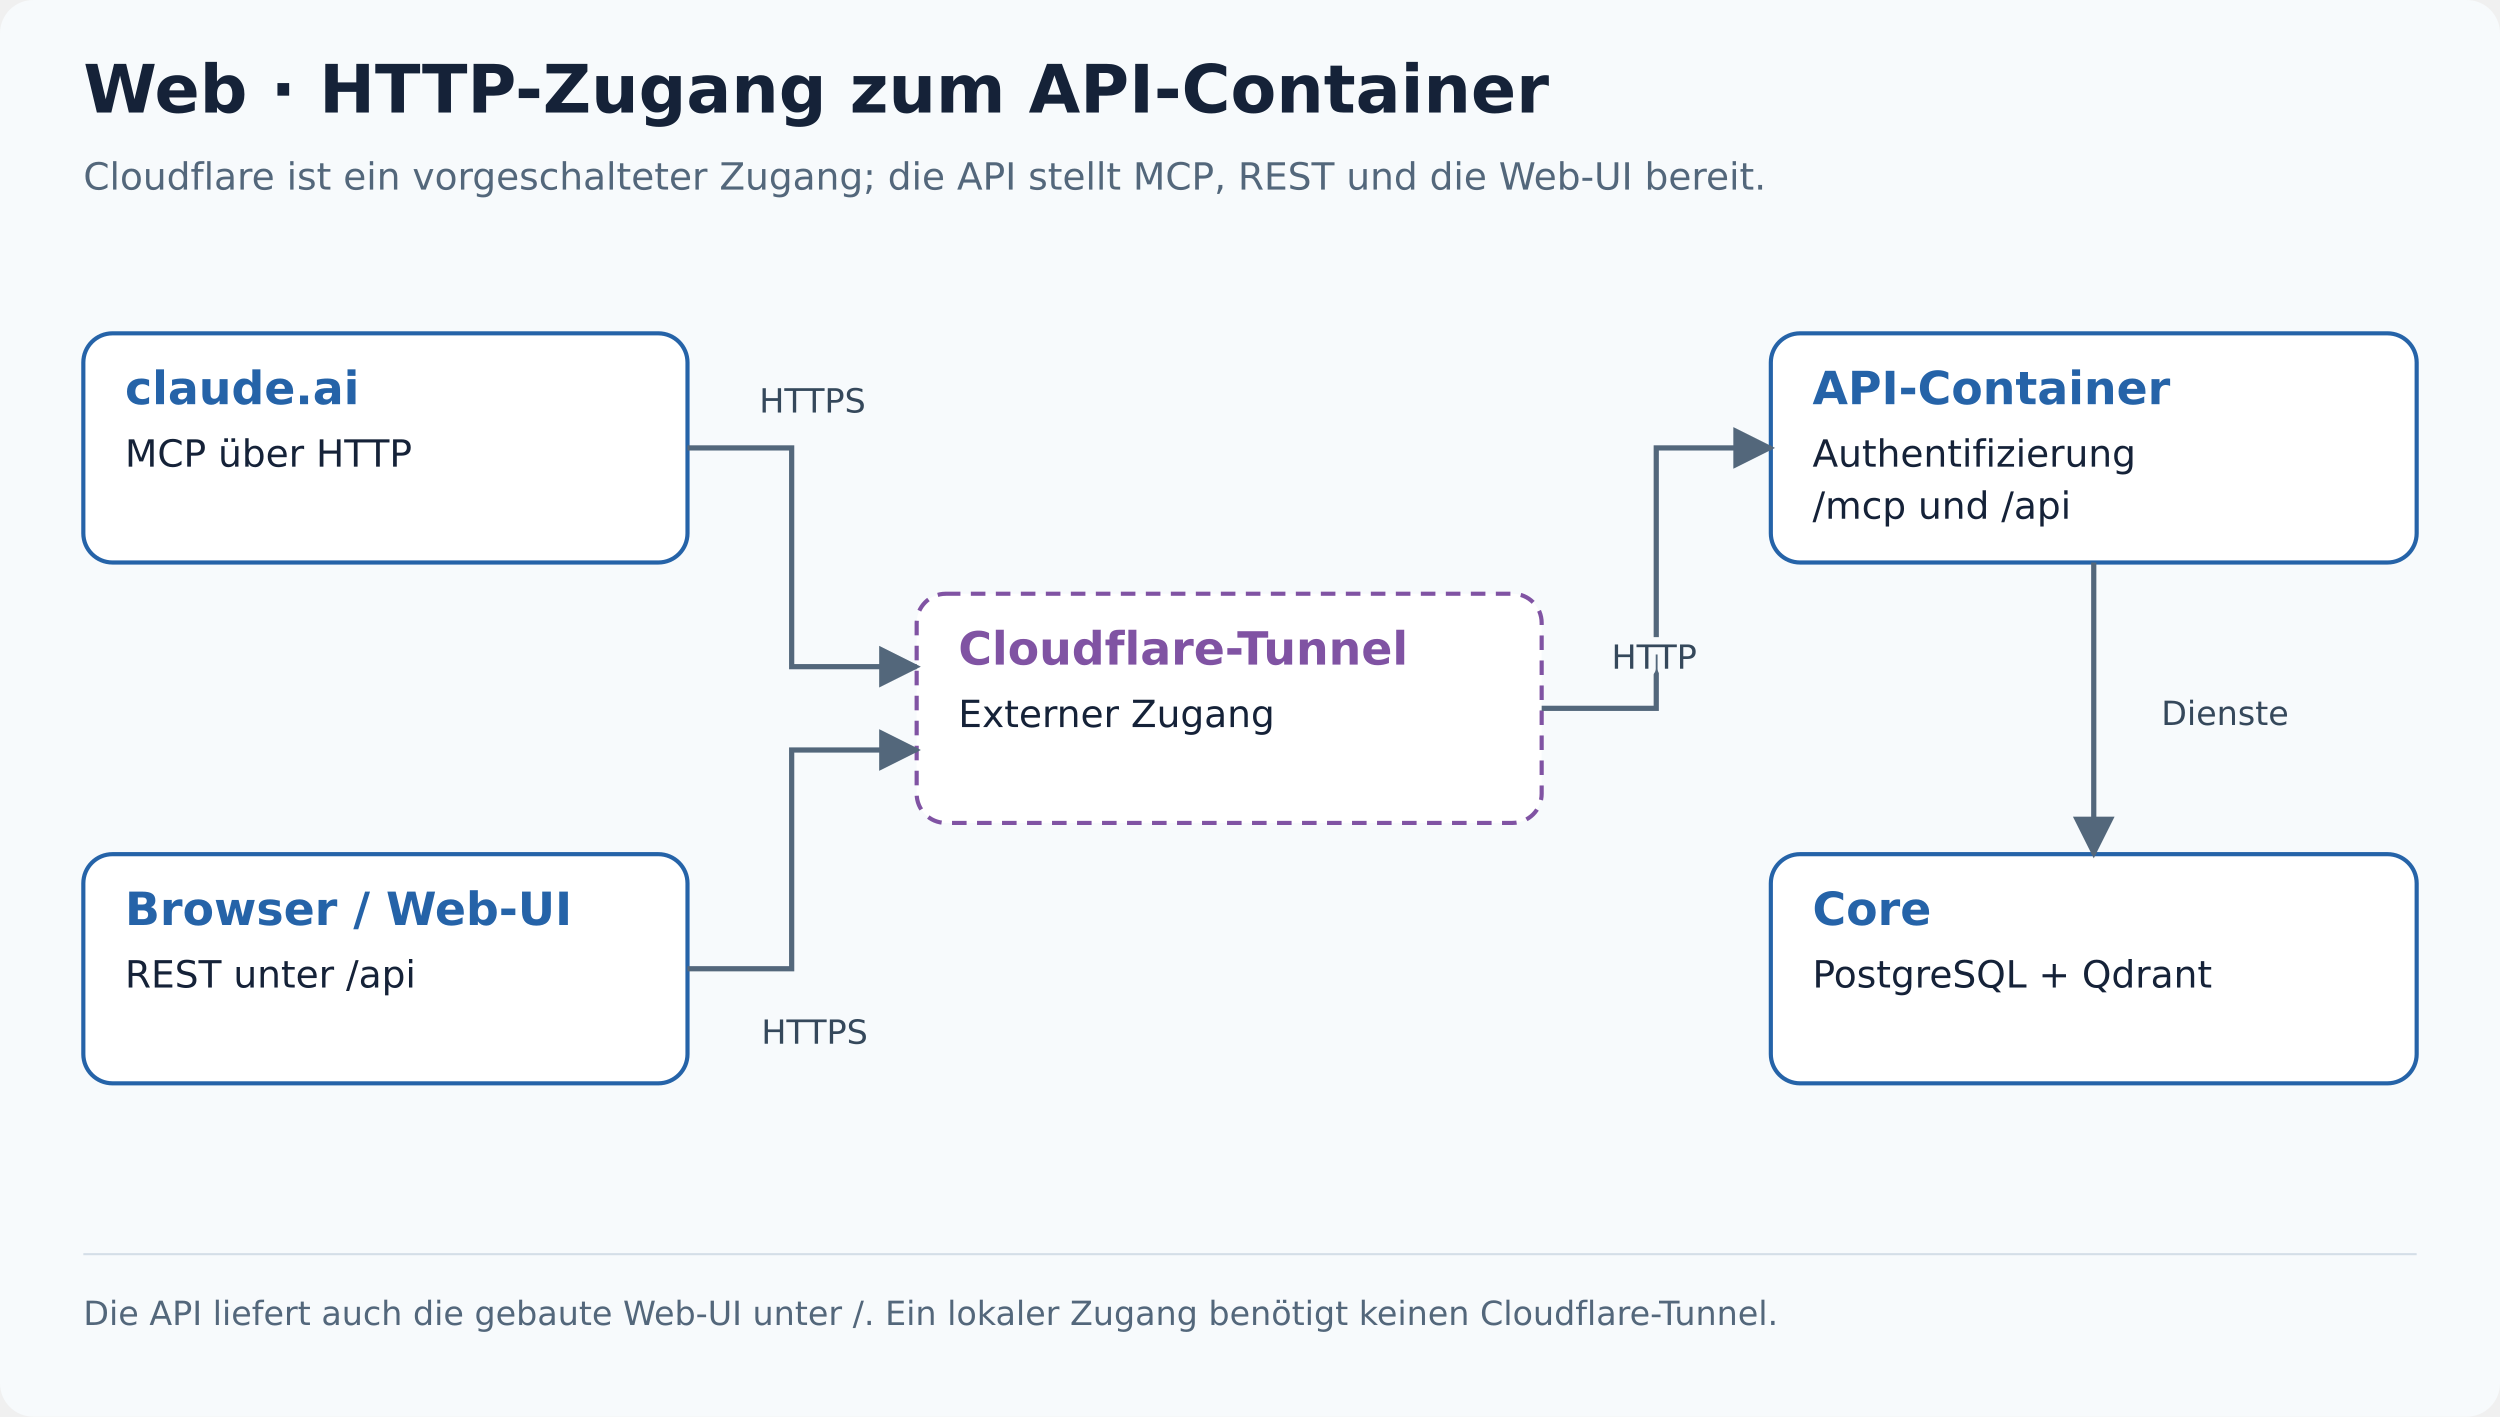
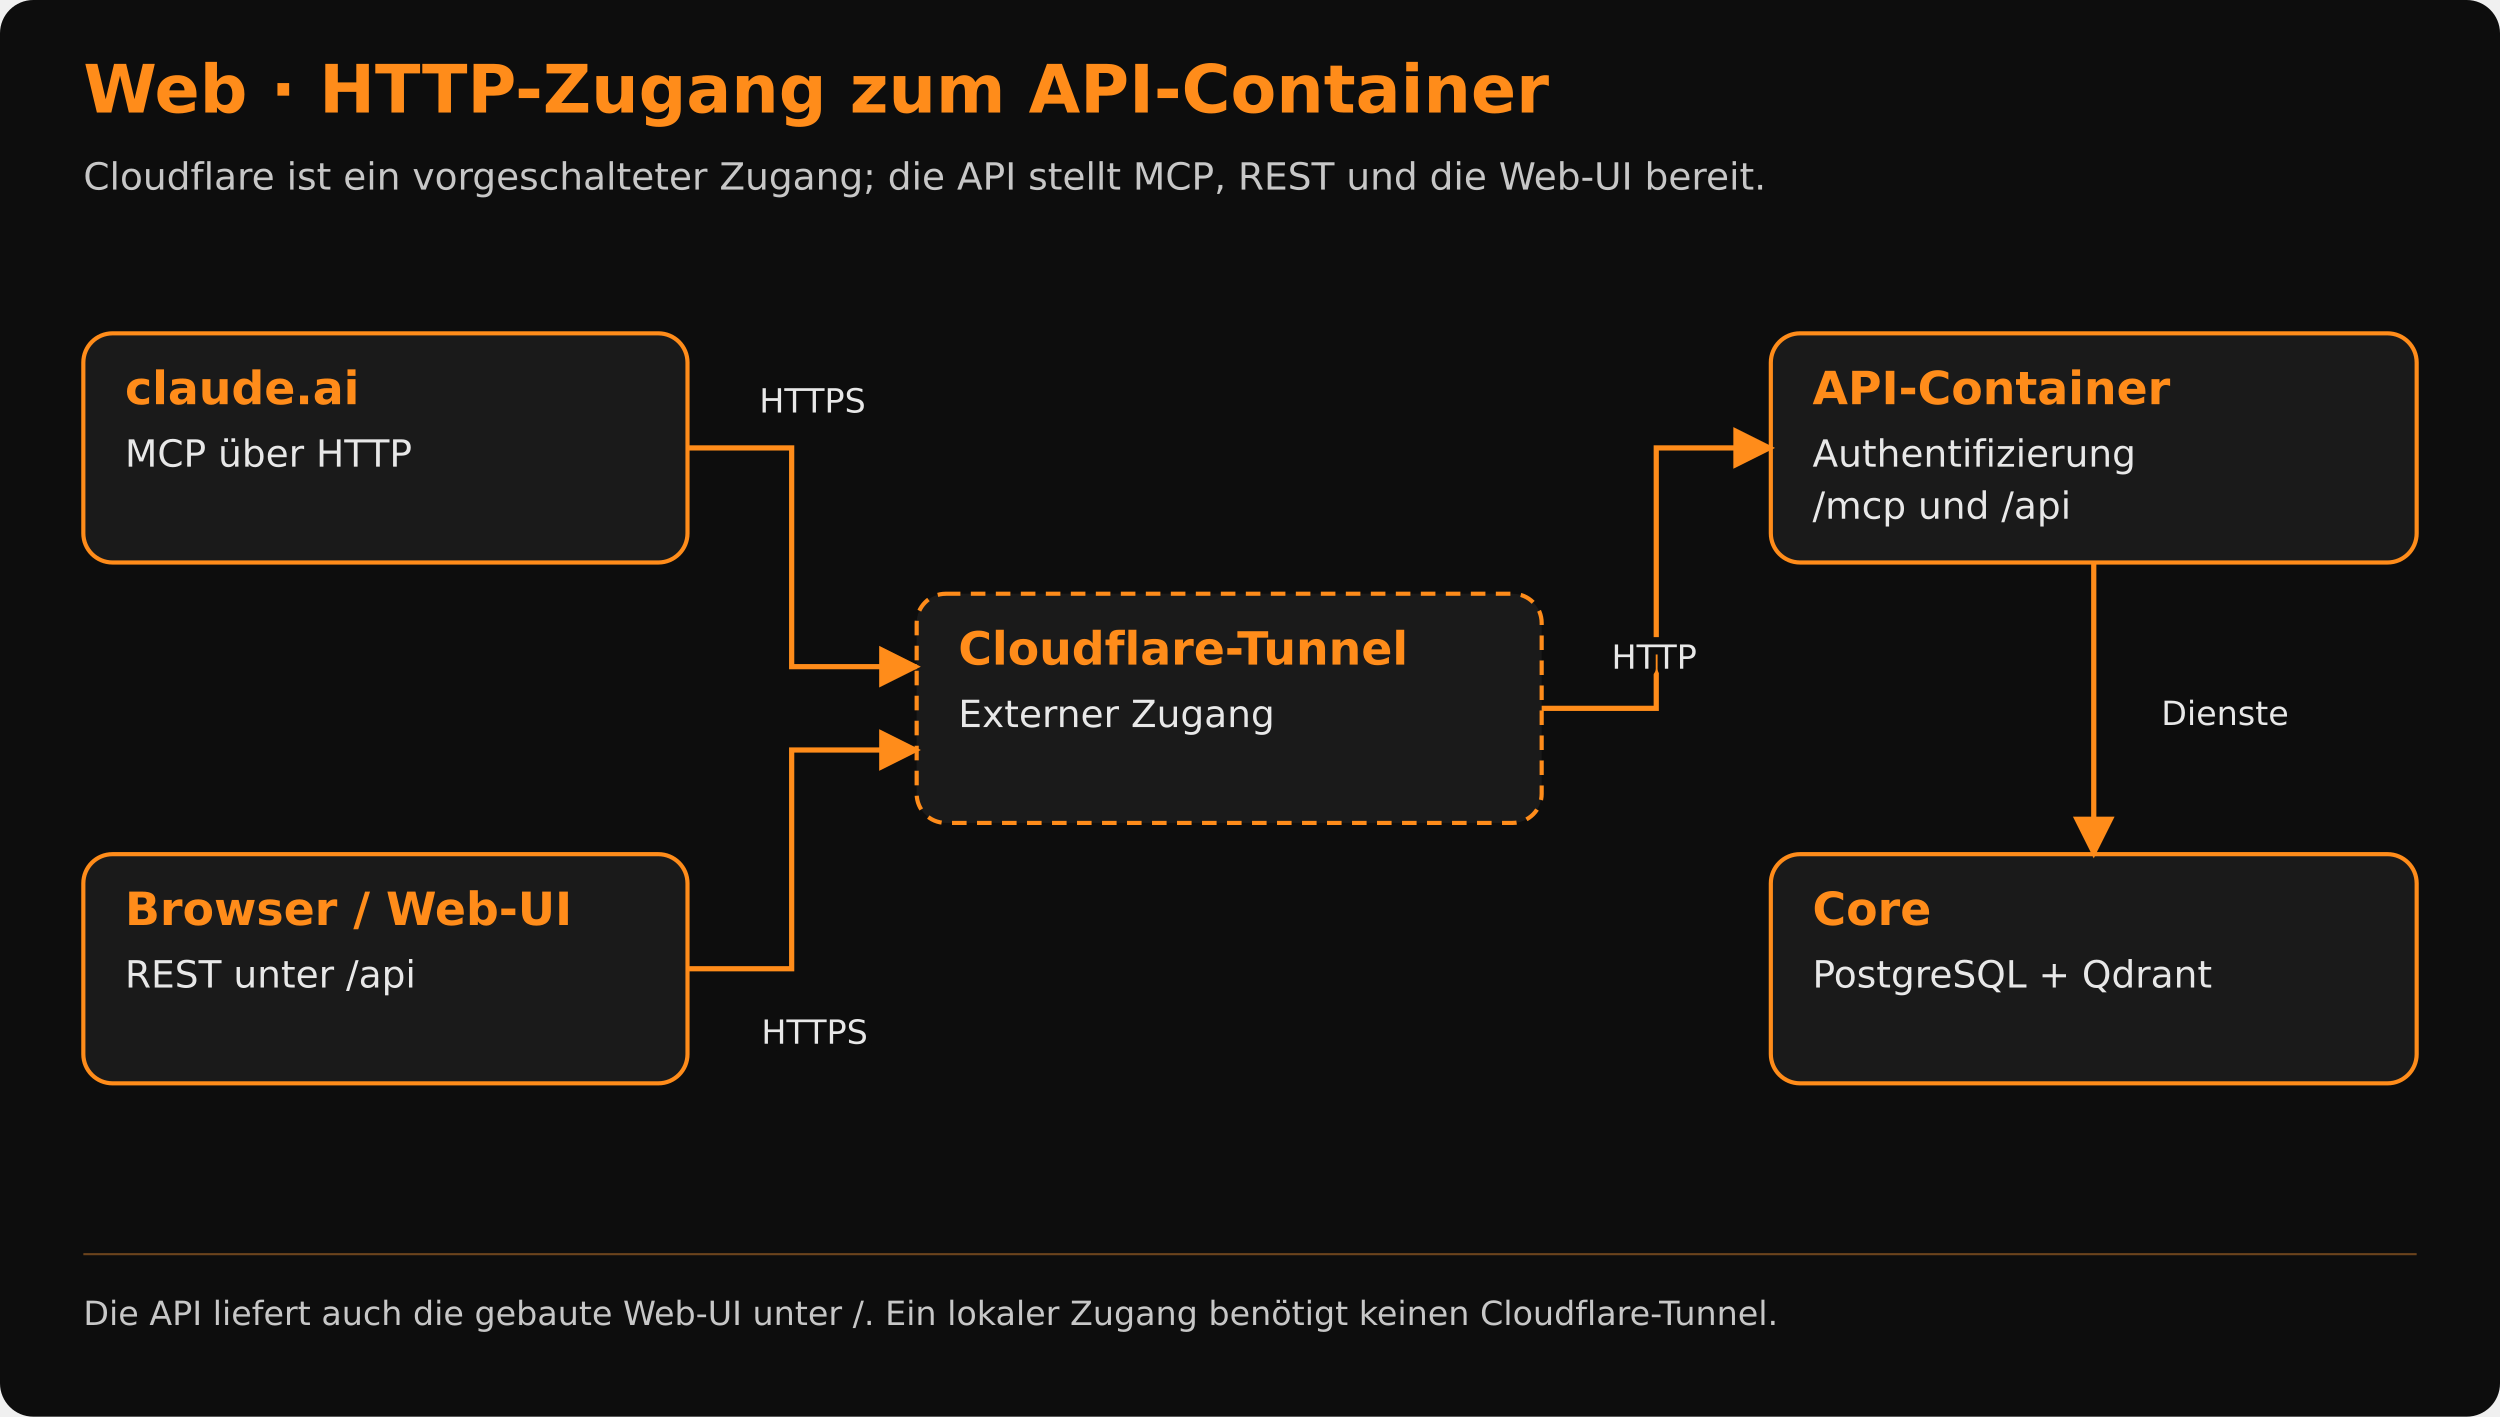
<svg xmlns="http://www.w3.org/2000/svg" width="1200" height="680" viewBox="0 0 1200 680" role="img" aria-labelledby="title desc">
  <defs>
    <marker id="arrow" viewBox="0 0 10 10" refX="9" refY="5" markerWidth="8" markerHeight="8" orient="auto-start-reverse">
-       <path d="M 0 0 L 10 5 L 0 10 Z" fill="#53677b" />
+       <path d="M 0 0 L 10 5 L 0 10 Z" fill="#ff8c1a" />
    </marker>
  </defs>
-   <rect width="1200" height="680" rx="16" fill="#f7fafc" />
-   <g font-family="DejaVu Sans, sans-serif" fill="#152238">
-     <text x="40" y="54" font-size="32" font-weight="700">Web · HTTP-Zugang zum API-Container</text>
-     <text x="40" y="91" font-size="18" fill="#53677b">Cloudflare ist ein vorgeschalteter Zugang; die API stellt MCP, REST und die Web-UI bereit.</text>
+   <rect width="1200" height="680" rx="16" fill="#0d0d0d" />
+   <g font-family="DejaVu Sans, sans-serif" fill="#e8e8e8">
+     <text x="40" y="54" font-size="32" font-weight="700" fill="#ff8c1a">Web · HTTP-Zugang zum API-Container</text>
+     <text x="40" y="91" font-size="18" fill="#c7c7c7">Cloudflare ist ein vorgeschalteter Zugang; die API stellt MCP, REST und die Web-UI bereit.</text>
    <g>
-       <rect x="40" y="160" width="290" height="110" rx="14" fill="white" stroke="#2563a8" stroke-width="2" />
-       <text x="60" y="194" font-size="22" font-weight="700" fill="#2563a8">claude.ai</text>
+       <rect x="40" y="160" width="290" height="110" rx="14" fill="#1a1a1a" stroke="#ff8c1a" stroke-width="2" />
+       <text x="60" y="194" font-size="22" font-weight="700" fill="#ff8c1a">claude.ai</text>
      <text x="60" y="224" font-size="18">MCP über HTTP</text>
    </g>
    <g>
-       <rect x="40" y="410" width="290" height="110" rx="14" fill="white" stroke="#2563a8" stroke-width="2" />
-       <text x="60" y="444" font-size="22" font-weight="700" fill="#2563a8">Browser / Web-UI</text>
+       <rect x="40" y="410" width="290" height="110" rx="14" fill="#1a1a1a" stroke="#ff8c1a" stroke-width="2" />
+       <text x="60" y="444" font-size="22" font-weight="700" fill="#ff8c1a">Browser / Web-UI</text>
      <text x="60" y="474" font-size="18">REST unter /api</text>
    </g>
    <g>
-       <rect x="440" y="285" width="300" height="110" rx="14" fill="white" stroke="#8053a3" stroke-width="2" stroke-dasharray="7 5" />
-       <text x="460" y="319" font-size="22" font-weight="700" fill="#8053a3">Cloudflare-Tunnel</text>
+       <rect x="440" y="285" width="300" height="110" rx="14" fill="#1a1a1a" stroke="#ff8c1a" stroke-width="2" stroke-dasharray="7 5" />
+       <text x="460" y="319" font-size="22" font-weight="700" fill="#ff8c1a">Cloudflare-Tunnel</text>
      <text x="460" y="349" font-size="18">Externer Zugang</text>
    </g>
    <g>
-       <rect x="850" y="160" width="310" height="110" rx="14" fill="white" stroke="#2563a8" stroke-width="2" />
-       <text x="870" y="194" font-size="22" font-weight="700" fill="#2563a8">API-Container</text>
+       <rect x="850" y="160" width="310" height="110" rx="14" fill="#1a1a1a" stroke="#ff8c1a" stroke-width="2" />
+       <text x="870" y="194" font-size="22" font-weight="700" fill="#ff8c1a">API-Container</text>
      <text x="870" y="224" font-size="18">Authentifizierung</text>
      <text x="870" y="249" font-size="18">/mcp und /api</text>
    </g>
    <g>
-       <rect x="850" y="410" width="310" height="110" rx="14" fill="white" stroke="#2563a8" stroke-width="2" />
-       <text x="870" y="444" font-size="22" font-weight="700" fill="#2563a8">Core</text>
+       <rect x="850" y="410" width="310" height="110" rx="14" fill="#1a1a1a" stroke="#ff8c1a" stroke-width="2" />
+       <text x="870" y="444" font-size="22" font-weight="700" fill="#ff8c1a">Core</text>
      <text x="870" y="474" font-size="18">PostgreSQL + Qdrant</text>
    </g>
-     <path d="M330 215H380V320H440" fill="none" stroke="#53677b" stroke-width="2.5" marker-end="url(#arrow)" />
-     <text x="390" y="198" font-size="16" fill="#35485b" text-anchor="middle" paint-order="stroke" stroke="#f7fafc" stroke-width="7" stroke-linejoin="round">HTTPS</text>
-     <path d="M330 465H380V360H440" fill="none" stroke="#53677b" stroke-width="2.5" marker-end="url(#arrow)" />
-     <text x="391" y="501" font-size="16" fill="#35485b" text-anchor="middle" paint-order="stroke" stroke="#f7fafc" stroke-width="7" stroke-linejoin="round">HTTPS</text>
-     <path d="M740 340H795V215H850" fill="none" stroke="#53677b" stroke-width="2.5" marker-end="url(#arrow)" />
-     <text x="794" y="321" font-size="16" fill="#35485b" text-anchor="middle" paint-order="stroke" stroke="#f7fafc" stroke-width="7" stroke-linejoin="round">HTTP</text>
-     <path d="M1005 270V410" fill="none" stroke="#53677b" stroke-width="2.5" marker-end="url(#arrow)" />
-     <text x="1068" y="348" font-size="16" fill="#35485b" text-anchor="middle" paint-order="stroke" stroke="#f7fafc" stroke-width="7" stroke-linejoin="round">Dienste</text>
-     <path d="M40 602H1160" stroke="#d4dee7" />
-     <text x="40" y="636" font-size="16" fill="#53677b">Die API liefert auch die gebaute Web-UI unter /. Ein lokaler Zugang benötigt keinen Cloudflare-Tunnel.</text>
+     <path d="M330 215H380V320H440" fill="none" stroke="#ff8c1a" stroke-width="2.5" marker-end="url(#arrow)" />
+     <text x="390" y="198" font-size="16" fill="#e8e8e8" text-anchor="middle" paint-order="stroke" stroke="#0d0d0d" stroke-width="7" stroke-linejoin="round">HTTPS</text>
+     <path d="M330 465H380V360H440" fill="none" stroke="#ff8c1a" stroke-width="2.5" marker-end="url(#arrow)" />
+     <text x="391" y="501" font-size="16" fill="#e8e8e8" text-anchor="middle" paint-order="stroke" stroke="#0d0d0d" stroke-width="7" stroke-linejoin="round">HTTPS</text>
+     <path d="M740 340H795V215H850" fill="none" stroke="#ff8c1a" stroke-width="2.5" marker-end="url(#arrow)" />
+     <text x="794" y="321" font-size="16" fill="#e8e8e8" text-anchor="middle" paint-order="stroke" stroke="#0d0d0d" stroke-width="7" stroke-linejoin="round">HTTP</text>
+     <path d="M1005 270V410" fill="none" stroke="#ff8c1a" stroke-width="2.5" marker-end="url(#arrow)" />
+     <text x="1068" y="348" font-size="16" fill="#e8e8e8" text-anchor="middle" paint-order="stroke" stroke="#0d0d0d" stroke-width="7" stroke-linejoin="round">Dienste</text>
+     <path d="M40 602H1160" stroke="#6b431c" />
+     <text x="40" y="636" font-size="16" fill="#c7c7c7">Die API liefert auch die gebaute Web-UI unter /. Ein lokaler Zugang benötigt keinen Cloudflare-Tunnel.</text>
  </g>
</svg>
